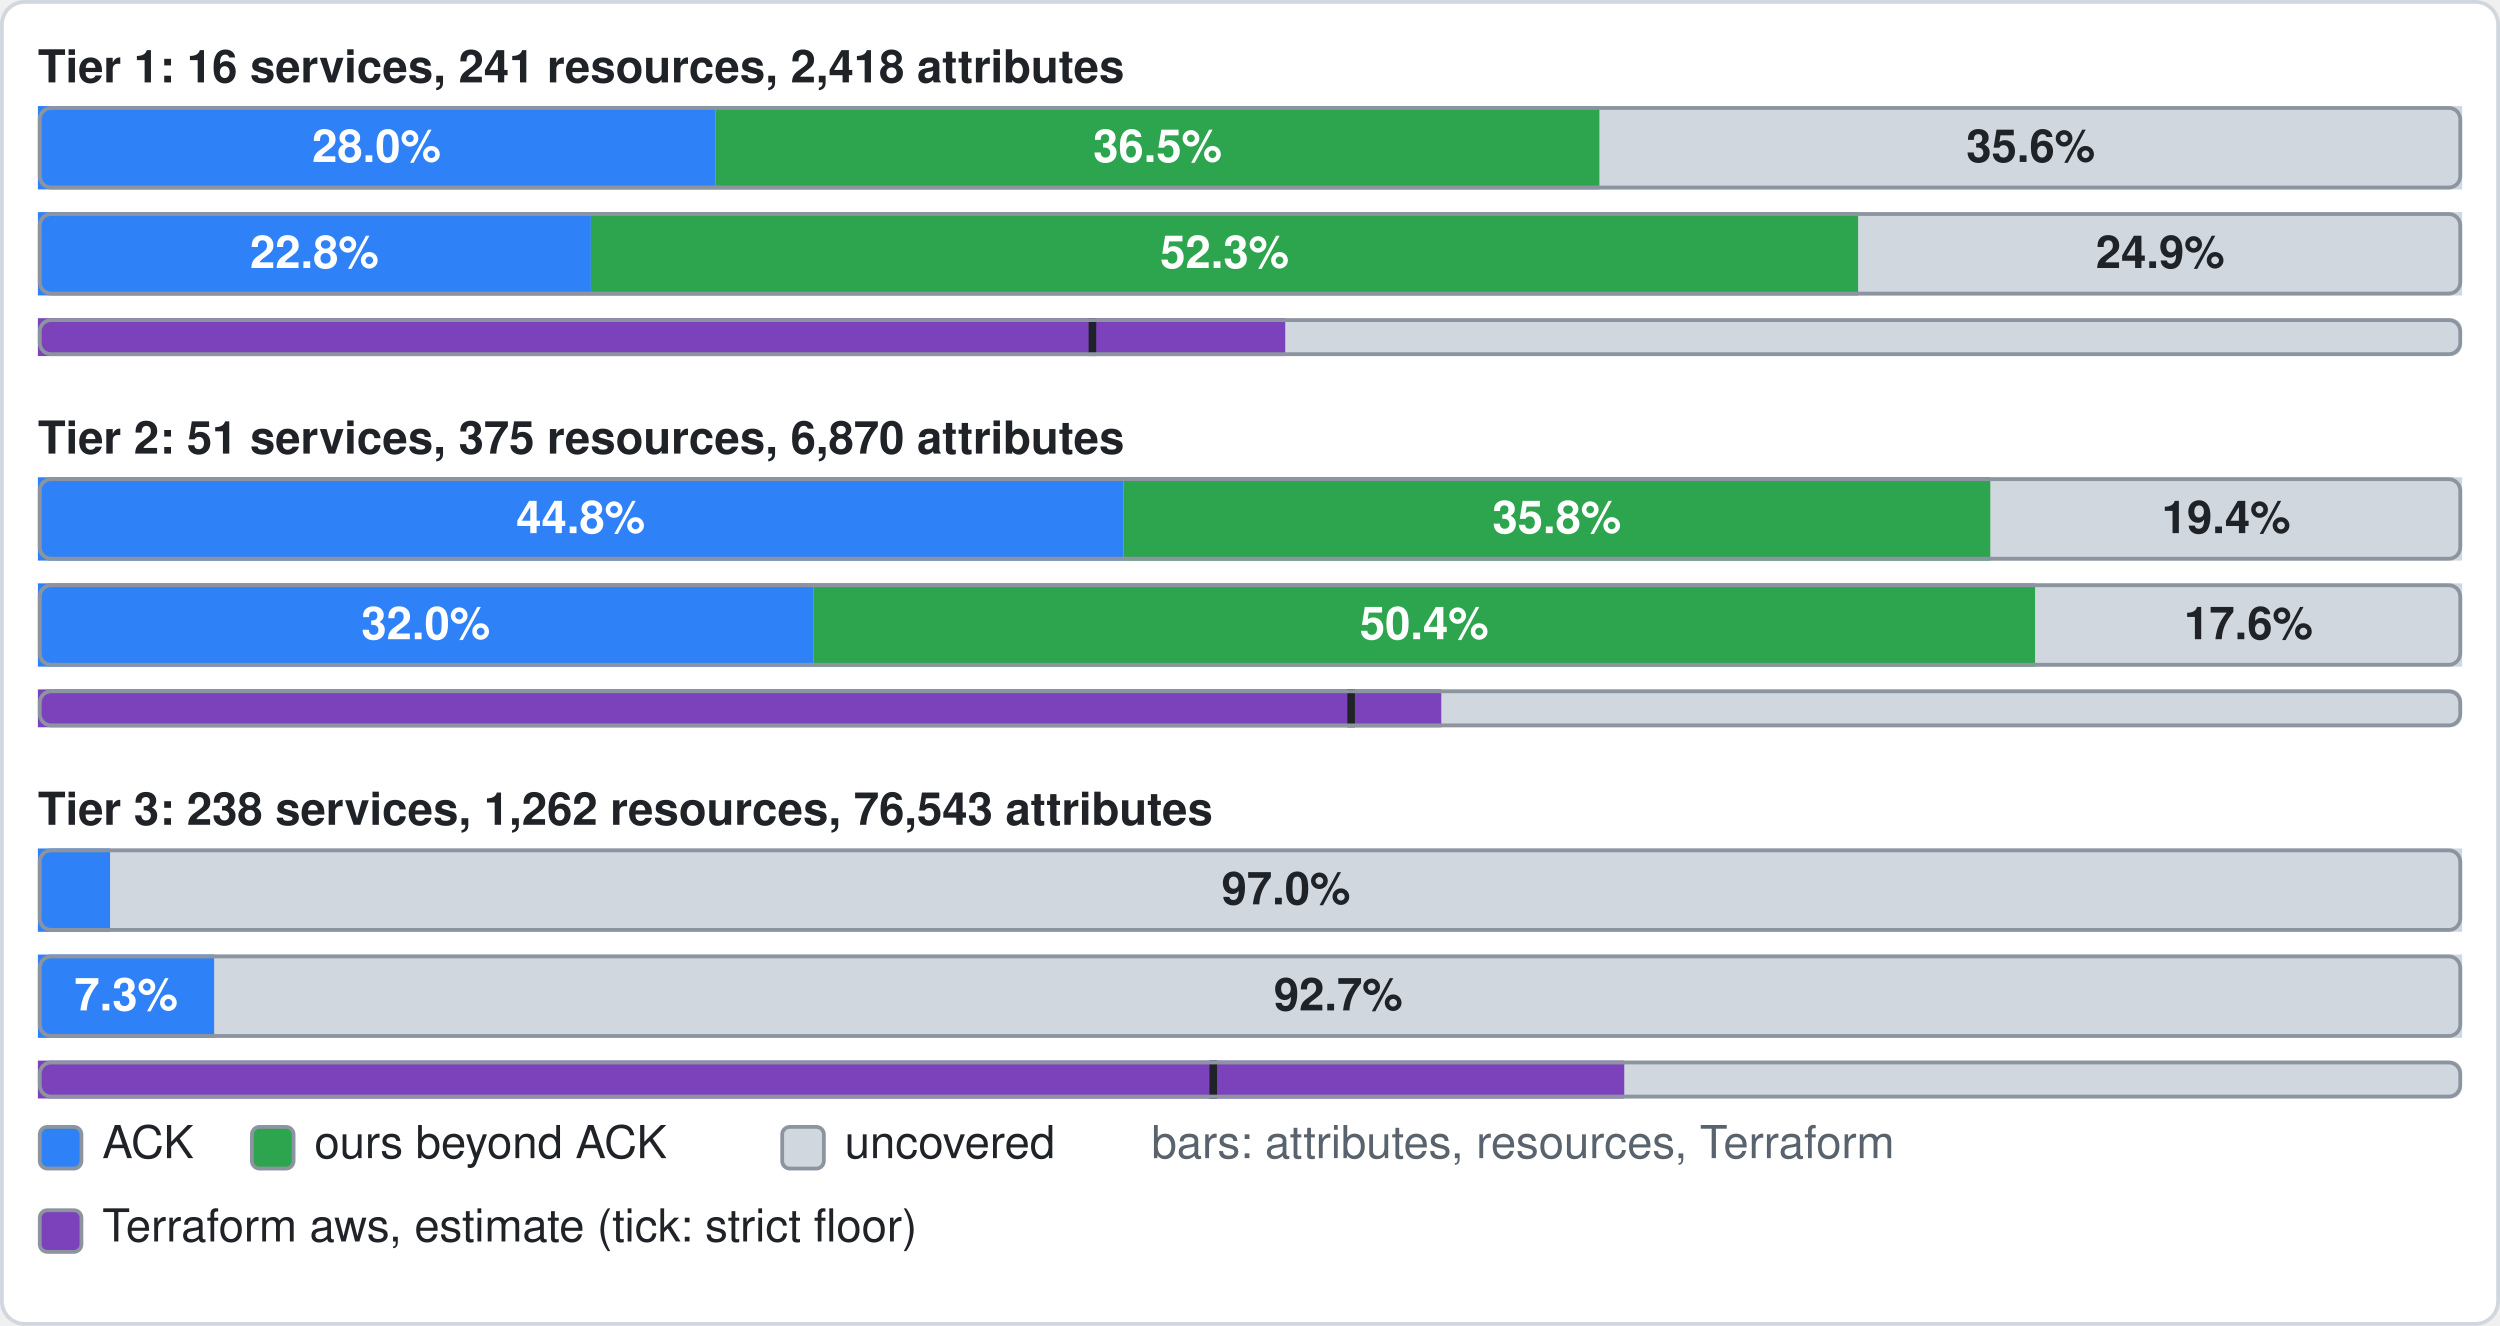
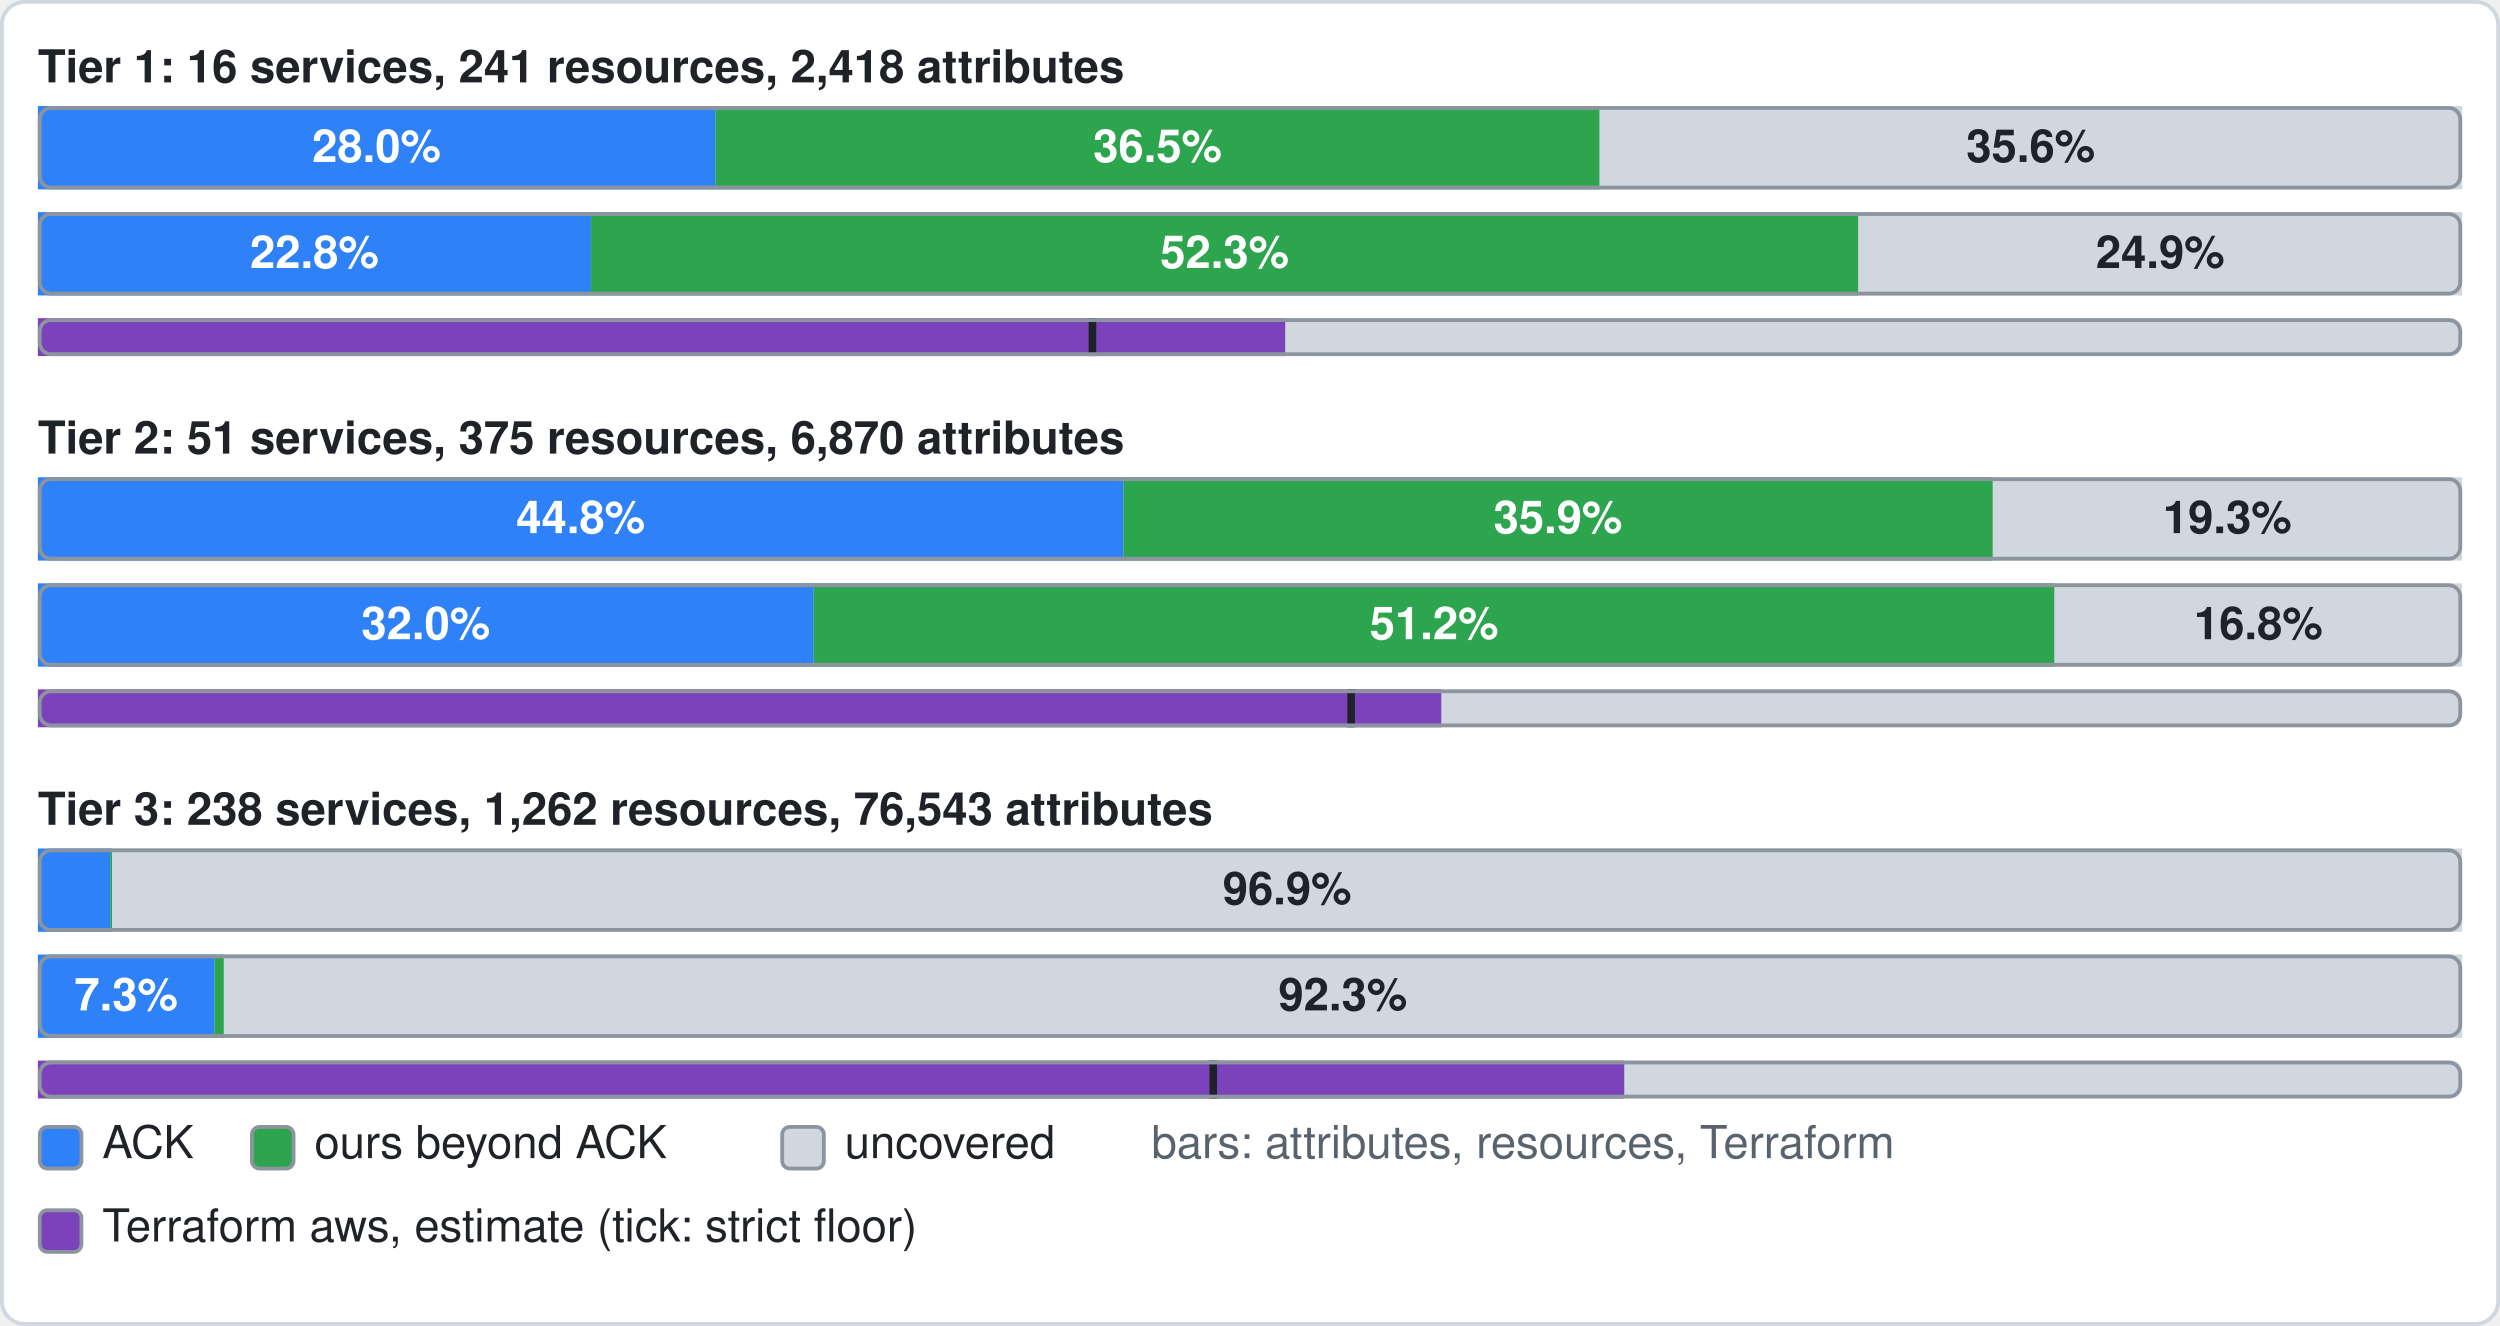
- <svg xmlns="http://www.w3.org/2000/svg" width="660" height="350" viewBox="0 0 660 350" role="img" aria-label="Tier 1: attributes official 28.0%, ours beyond 36.5%, uncovered 35.6%; resources official 22.8%, ours beyond 52.3%, uncovered 24.9%; Terraform aws provider (estimate): 51.5% of 2400 attributes, at least 43.5%. Tier 2: attributes official 44.8%, ours beyond 35.8%, uncovered 19.4%; resources official 32.0%, ours beyond 50.4%, uncovered 17.6%; Terraform aws provider (estimate): 57.9% of 6848 attributes, at least 54.2%. Tier 3: attributes official 3.0%, ours beyond 0.0%, uncovered 97.0%; resources official 7.3%, ours beyond 0.0%, uncovered 92.7%; Terraform aws provider (estimate): 65.4% of 76525 attributes, at least 48.5%">
+ <svg xmlns="http://www.w3.org/2000/svg" width="660" height="350" viewBox="0 0 660 350" role="img" aria-label="Tier 1: attributes official 28.0%, ours beyond 36.5%, uncovered 35.6%; resources official 22.8%, ours beyond 52.3%, uncovered 24.9%; Terraform aws provider (estimate): 51.5% of 2400 attributes, at least 43.5%. Tier 2: attributes official 44.8%, ours beyond 35.9%, uncovered 19.3%; resources official 32.0%, ours beyond 51.2%, uncovered 16.8%; Terraform aws provider (estimate): 57.9% of 6848 attributes, at least 54.2%. Tier 3: attributes official 3.0%, ours beyond 0.1%, uncovered 96.9%; resources official 7.3%, ours beyond 0.4%, uncovered 92.3%; Terraform aws provider (estimate): 65.4% of 76525 attributes, at least 48.5%">
  <rect x="0.5" y="0.5" width="659" height="349" rx="6" fill="#ffffff" stroke="#d0d7de" />
  <text x="10" y="19" font-family="-apple-system,BlinkMacSystemFont,'Segoe UI',Helvetica,Arial,sans-serif" font-size="12" font-weight="600" fill="#1f2328" dominant-baseline="central">Tier 1: 16 services, 241 resources, 2,418 attributes</text>
  <rect x="10" y="28" width="640" height="22" rx="3" fill="#d0d7de" />
  <rect x="10" y="28" width="178.9" height="22" fill="#2f81f7" />
  <text x="99.4" y="40" font-family="-apple-system,BlinkMacSystemFont,'Segoe UI',Helvetica,Arial,sans-serif" font-size="12" font-weight="600" fill="#ffffff" text-anchor="middle" dominant-baseline="central">28.0%</text>
  <rect x="188.9" y="28" width="233.4" height="22" fill="#2da44e" />
  <text x="305.6" y="40" font-family="-apple-system,BlinkMacSystemFont,'Segoe UI',Helvetica,Arial,sans-serif" font-size="12" font-weight="600" fill="#ffffff" text-anchor="middle" dominant-baseline="central">36.5%</text>
  <rect x="422.3" y="28" width="227.7" height="22" fill="#d0d7de" />
  <text x="536.1" y="40" font-family="-apple-system,BlinkMacSystemFont,'Segoe UI',Helvetica,Arial,sans-serif" font-size="12" font-weight="600" fill="#1f2328" text-anchor="middle" dominant-baseline="central">35.6%</text>
  <rect x="10.5" y="28.5" width="639" height="21" rx="3" fill="none" stroke="#8c959f" />
  <rect x="10" y="56" width="640" height="22" rx="3" fill="#d0d7de" />
  <rect x="10" y="56" width="146" height="22" fill="#2f81f7" />
  <text x="83" y="68" font-family="-apple-system,BlinkMacSystemFont,'Segoe UI',Helvetica,Arial,sans-serif" font-size="12" font-weight="600" fill="#ffffff" text-anchor="middle" dominant-baseline="central">22.8%</text>
  <rect x="156" y="56" width="334.6" height="22" fill="#2da44e" />
  <text x="323.3" y="68" font-family="-apple-system,BlinkMacSystemFont,'Segoe UI',Helvetica,Arial,sans-serif" font-size="12" font-weight="600" fill="#ffffff" text-anchor="middle" dominant-baseline="central">52.3%</text>
  <rect x="490.6" y="56" width="159.4" height="22" fill="#d0d7de" />
  <text x="570.3" y="68" font-family="-apple-system,BlinkMacSystemFont,'Segoe UI',Helvetica,Arial,sans-serif" font-size="12" font-weight="600" fill="#1f2328" text-anchor="middle" dominant-baseline="central">24.9%</text>
  <rect x="10.5" y="56.5" width="639" height="21" rx="3" fill="none" stroke="#8c959f" />
  <rect x="10" y="84" width="640" height="10" rx="3" fill="#d0d7de" />
  <rect x="10" y="84" width="329.3" height="10" fill="#7b42bc" />
  <rect x="287.4" y="84" width="2" height="10" fill="#1f2328" />
  <rect x="10.5" y="84.5" width="639" height="9" rx="3" fill="none" stroke="#8c959f" />
  <text x="10" y="117" font-family="-apple-system,BlinkMacSystemFont,'Segoe UI',Helvetica,Arial,sans-serif" font-size="12" font-weight="600" fill="#1f2328" dominant-baseline="central">Tier 2: 51 services, 375 resources, 6,870 attributes</text>
  <rect x="10" y="126" width="640" height="22" rx="3" fill="#d0d7de" />
  <rect x="10" y="126" width="286.6" height="22" fill="#2f81f7" />
  <text x="153.3" y="138" font-family="-apple-system,BlinkMacSystemFont,'Segoe UI',Helvetica,Arial,sans-serif" font-size="12" font-weight="600" fill="#ffffff" text-anchor="middle" dominant-baseline="central">44.8%</text>
-   <rect x="296.6" y="126" width="228.9" height="22" fill="#2da44e" />
-   <text x="411" y="138" font-family="-apple-system,BlinkMacSystemFont,'Segoe UI',Helvetica,Arial,sans-serif" font-size="12" font-weight="600" fill="#ffffff" text-anchor="middle" dominant-baseline="central">35.8%</text>
-   <rect x="525.5" y="126" width="124.5" height="22" fill="#d0d7de" />
-   <text x="587.7" y="138" font-family="-apple-system,BlinkMacSystemFont,'Segoe UI',Helvetica,Arial,sans-serif" font-size="12" font-weight="600" fill="#1f2328" text-anchor="middle" dominant-baseline="central">19.4%</text>
+   <rect x="296.6" y="126" width="229.5" height="22" fill="#2da44e" />
+   <text x="411.3" y="138" font-family="-apple-system,BlinkMacSystemFont,'Segoe UI',Helvetica,Arial,sans-serif" font-size="12" font-weight="600" fill="#ffffff" text-anchor="middle" dominant-baseline="central">35.9%</text>
+   <rect x="526.1" y="126" width="123.9" height="22" fill="#d0d7de" />
+   <text x="588" y="138" font-family="-apple-system,BlinkMacSystemFont,'Segoe UI',Helvetica,Arial,sans-serif" font-size="12" font-weight="600" fill="#1f2328" text-anchor="middle" dominant-baseline="central">19.3%</text>
  <rect x="10.5" y="126.5" width="639" height="21" rx="3" fill="none" stroke="#8c959f" />
  <rect x="10" y="154" width="640" height="22" rx="3" fill="#d0d7de" />
  <rect x="10" y="154" width="204.8" height="22" fill="#2f81f7" />
  <text x="112.4" y="166" font-family="-apple-system,BlinkMacSystemFont,'Segoe UI',Helvetica,Arial,sans-serif" font-size="12" font-weight="600" fill="#ffffff" text-anchor="middle" dominant-baseline="central">32.0%</text>
-   <rect x="214.8" y="154" width="322.5" height="22" fill="#2da44e" />
-   <text x="376" y="166" font-family="-apple-system,BlinkMacSystemFont,'Segoe UI',Helvetica,Arial,sans-serif" font-size="12" font-weight="600" fill="#ffffff" text-anchor="middle" dominant-baseline="central">50.4%</text>
-   <rect x="537.3" y="154" width="112.7" height="22" fill="#d0d7de" />
-   <text x="593.6" y="166" font-family="-apple-system,BlinkMacSystemFont,'Segoe UI',Helvetica,Arial,sans-serif" font-size="12" font-weight="600" fill="#1f2328" text-anchor="middle" dominant-baseline="central">17.6%</text>
+   <rect x="214.8" y="154" width="327.6" height="22" fill="#2da44e" />
+   <text x="378.6" y="166" font-family="-apple-system,BlinkMacSystemFont,'Segoe UI',Helvetica,Arial,sans-serif" font-size="12" font-weight="600" fill="#ffffff" text-anchor="middle" dominant-baseline="central">51.2%</text>
+   <rect x="542.4" y="154" width="107.6" height="22" fill="#d0d7de" />
+   <text x="596.2" y="166" font-family="-apple-system,BlinkMacSystemFont,'Segoe UI',Helvetica,Arial,sans-serif" font-size="12" font-weight="600" fill="#1f2328" text-anchor="middle" dominant-baseline="central">16.8%</text>
  <rect x="10.5" y="154.5" width="639" height="21" rx="3" fill="none" stroke="#8c959f" />
  <rect x="10" y="182" width="640" height="10" rx="3" fill="#d0d7de" />
  <rect x="10" y="182" width="370.5" height="10" fill="#7b42bc" />
  <rect x="355.7" y="182" width="2" height="10" fill="#1f2328" />
  <rect x="10.5" y="182.5" width="639" height="9" rx="3" fill="none" stroke="#8c959f" />
  <text x="10" y="215" font-family="-apple-system,BlinkMacSystemFont,'Segoe UI',Helvetica,Arial,sans-serif" font-size="12" font-weight="600" fill="#1f2328" dominant-baseline="central">Tier 3: 238 services, 1,262 resources, 76,543 attributes</text>
  <rect x="10" y="224" width="640" height="22" rx="3" fill="#d0d7de" />
  <rect x="10" y="224" width="19.1" height="22" fill="#2f81f7" />
-   <rect x="29.1" y="224" width="620.9" height="22" fill="#d0d7de" />
-   <text x="339.5" y="236" font-family="-apple-system,BlinkMacSystemFont,'Segoe UI',Helvetica,Arial,sans-serif" font-size="12" font-weight="600" fill="#1f2328" text-anchor="middle" dominant-baseline="central">97.0%</text>
+   <rect x="29.1" y="224" width="0.5" height="22" fill="#2da44e" />
+   <rect x="29.6" y="224" width="620.4" height="22" fill="#d0d7de" />
+   <text x="339.8" y="236" font-family="-apple-system,BlinkMacSystemFont,'Segoe UI',Helvetica,Arial,sans-serif" font-size="12" font-weight="600" fill="#1f2328" text-anchor="middle" dominant-baseline="central">96.9%</text>
  <rect x="10.5" y="224.5" width="639" height="21" rx="3" fill="none" stroke="#8c959f" />
  <rect x="10" y="252" width="640" height="22" rx="3" fill="#d0d7de" />
  <rect x="10" y="252" width="46.6" height="22" fill="#2f81f7" />
  <text x="33.3" y="264" font-family="-apple-system,BlinkMacSystemFont,'Segoe UI',Helvetica,Arial,sans-serif" font-size="12" font-weight="600" fill="#ffffff" text-anchor="middle" dominant-baseline="central">7.3%</text>
-   <rect x="56.6" y="252" width="593.4" height="22" fill="#d0d7de" />
-   <text x="353.3" y="264" font-family="-apple-system,BlinkMacSystemFont,'Segoe UI',Helvetica,Arial,sans-serif" font-size="12" font-weight="600" fill="#1f2328" text-anchor="middle" dominant-baseline="central">92.7%</text>
+   <rect x="56.6" y="252" width="2.5" height="22" fill="#2da44e" />
+   <rect x="59.1" y="252" width="590.9" height="22" fill="#d0d7de" />
+   <text x="354.5" y="264" font-family="-apple-system,BlinkMacSystemFont,'Segoe UI',Helvetica,Arial,sans-serif" font-size="12" font-weight="600" fill="#1f2328" text-anchor="middle" dominant-baseline="central">92.3%</text>
  <rect x="10.5" y="252.5" width="639" height="21" rx="3" fill="none" stroke="#8c959f" />
  <rect x="10" y="280" width="640" height="10" rx="3" fill="#d0d7de" />
  <rect x="10" y="280" width="418.8" height="10" fill="#7b42bc" />
  <rect x="319.3" y="280" width="2" height="10" fill="#1f2328" />
  <rect x="10.5" y="280.5" width="639" height="9" rx="3" fill="none" stroke="#8c959f" />
  <rect x="10.5" y="297.5" width="11" height="11" rx="2" fill="#2f81f7" stroke="#8c959f" />
  <text x="27" y="303" font-family="-apple-system,BlinkMacSystemFont,'Segoe UI',Helvetica,Arial,sans-serif" font-size="12" fill="#1f2328" dominant-baseline="central">ACK</text>
  <rect x="66.5" y="297.5" width="11" height="11" rx="2" fill="#2da44e" stroke="#8c959f" />
  <text x="83" y="303" font-family="-apple-system,BlinkMacSystemFont,'Segoe UI',Helvetica,Arial,sans-serif" font-size="12" fill="#1f2328" dominant-baseline="central">ours beyond ACK</text>
  <rect x="206.5" y="297.5" width="11" height="11" rx="2" fill="#d0d7de" stroke="#8c959f" />
  <text x="223" y="303" font-family="-apple-system,BlinkMacSystemFont,'Segoe UI',Helvetica,Arial,sans-serif" font-size="12" fill="#1f2328" dominant-baseline="central">uncovered</text>
  <text x="304" y="303" font-family="-apple-system,BlinkMacSystemFont,'Segoe UI',Helvetica,Arial,sans-serif" font-size="12" fill="#59636e" dominant-baseline="central">bars: attributes, resources, Terraform</text>
  <rect x="10.5" y="319.5" width="11" height="11" rx="2" fill="#7b42bc" stroke="#8c959f" />
  <text x="27" y="325" font-family="-apple-system,BlinkMacSystemFont,'Segoe UI',Helvetica,Arial,sans-serif" font-size="12" fill="#1f2328" dominant-baseline="central">Terraform aws, estimate (tick: strict floor)</text>
</svg>
